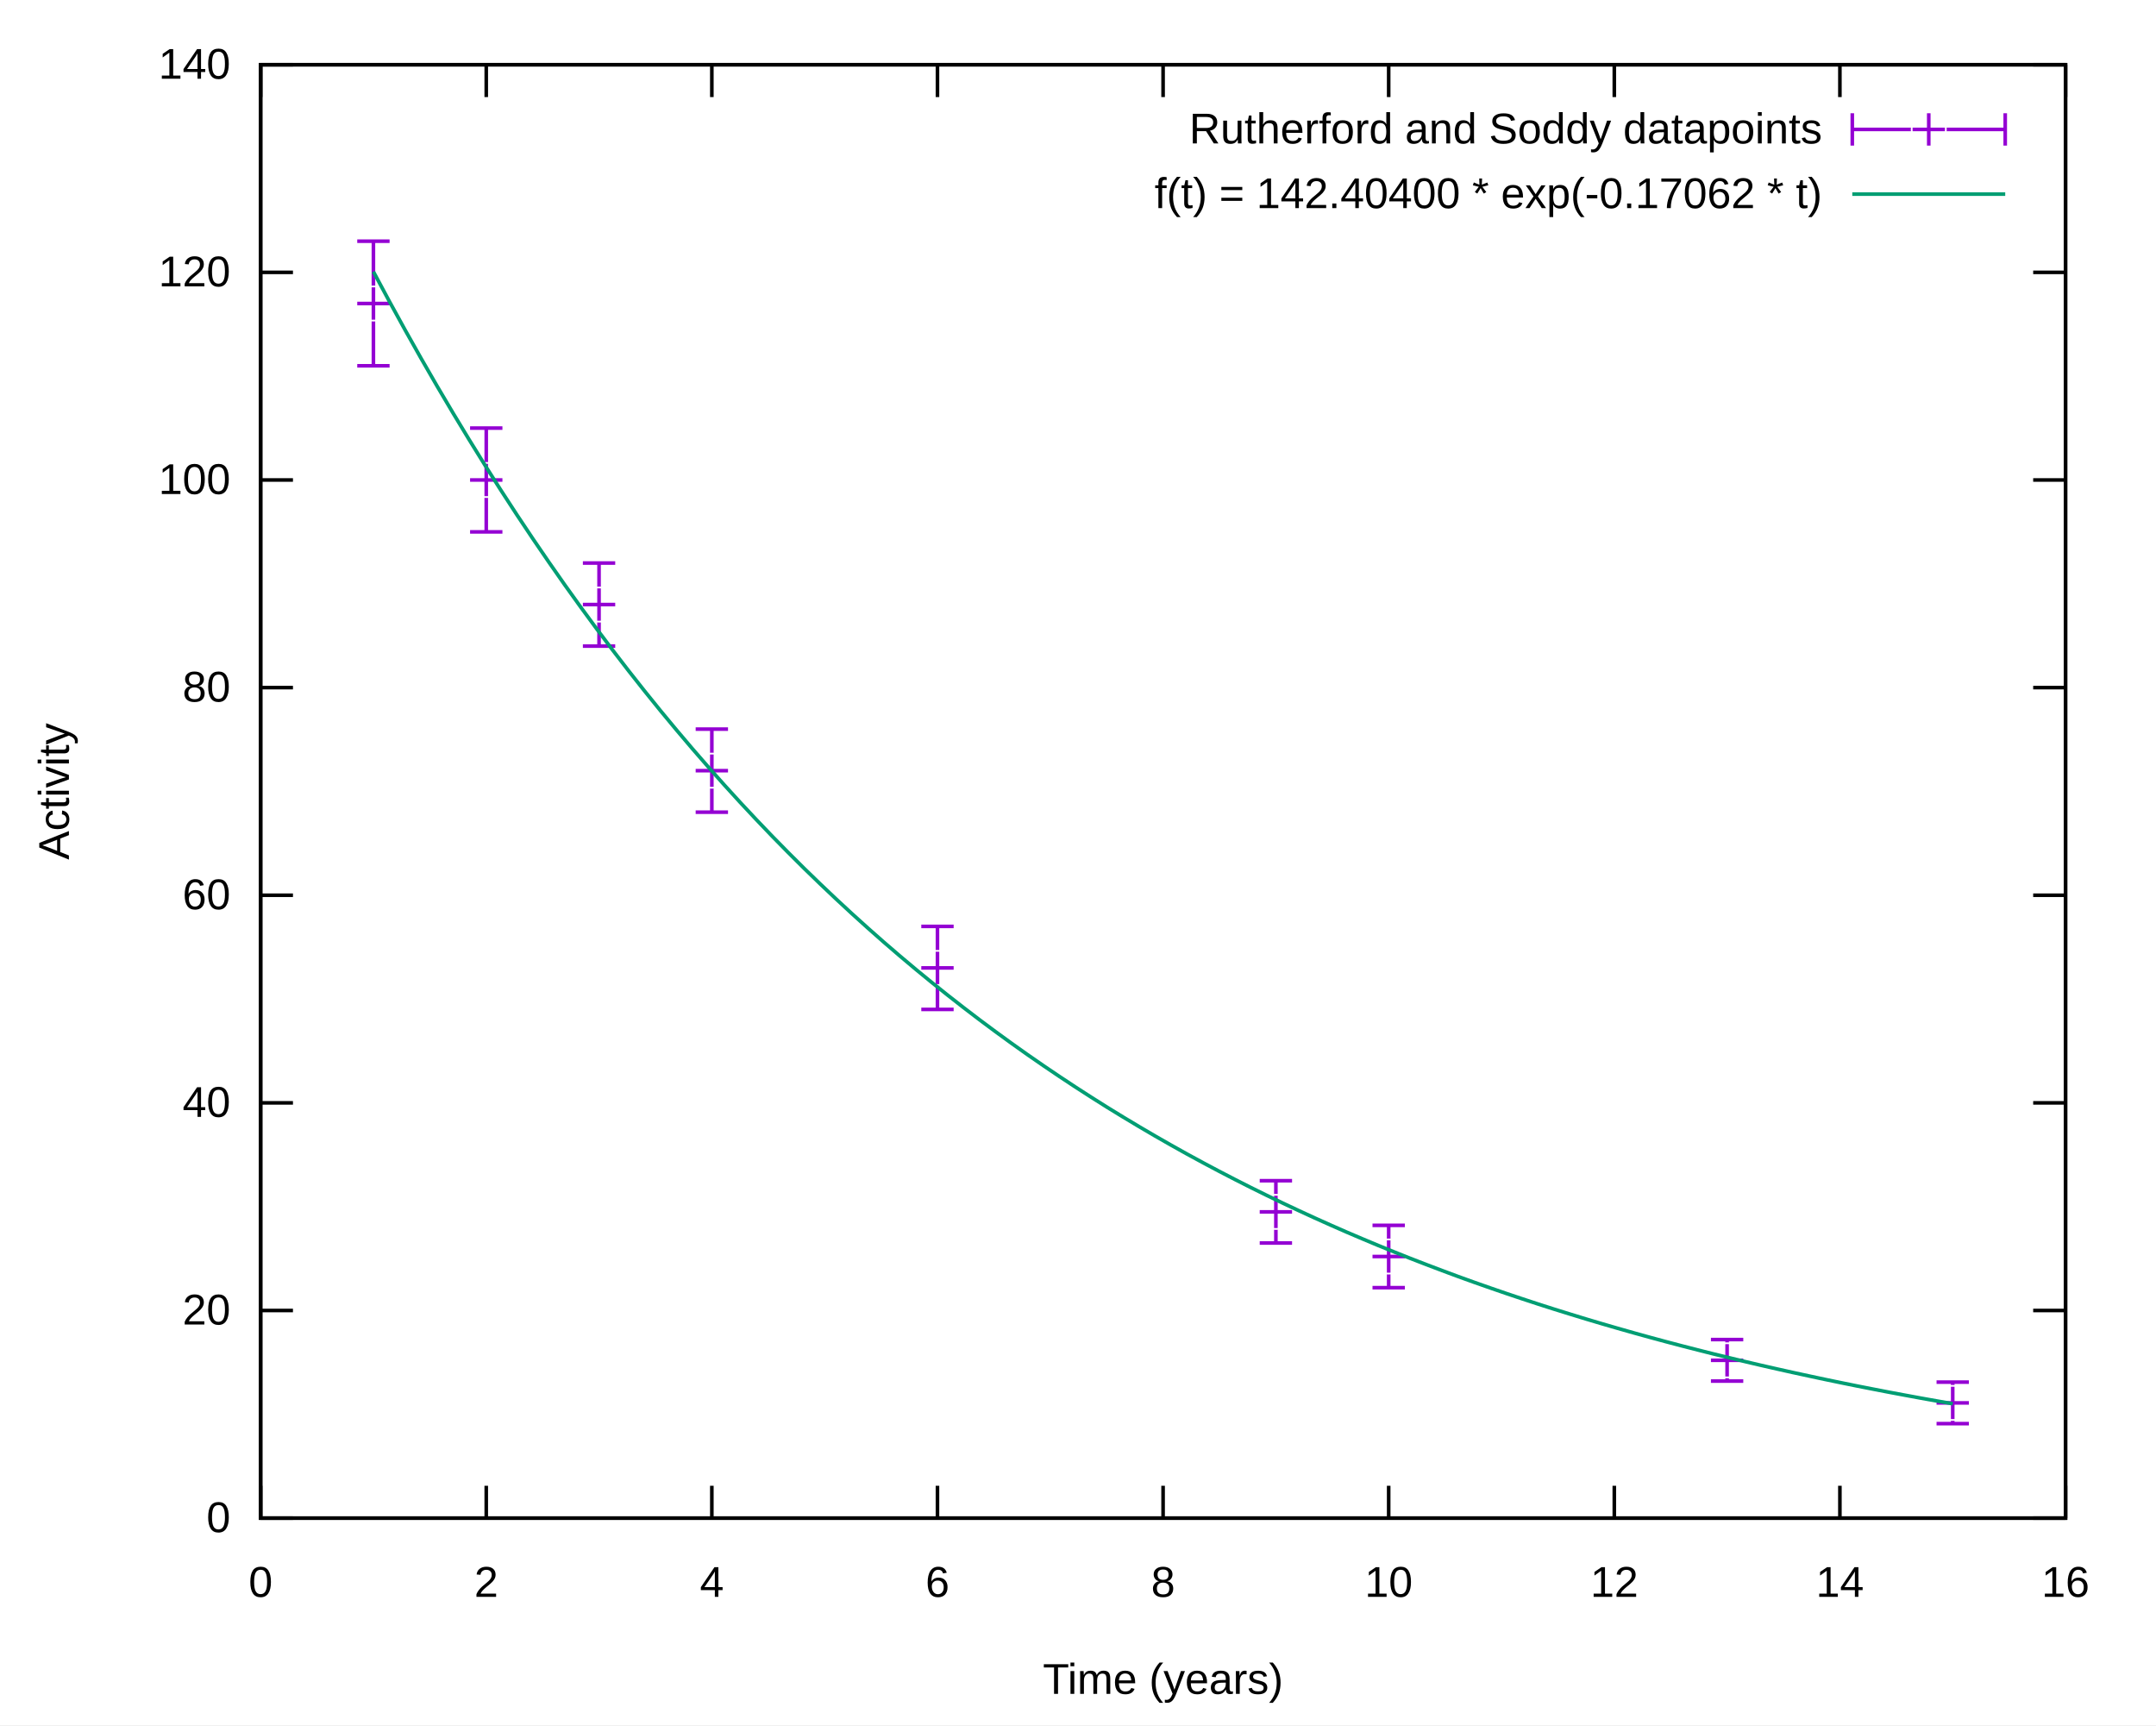
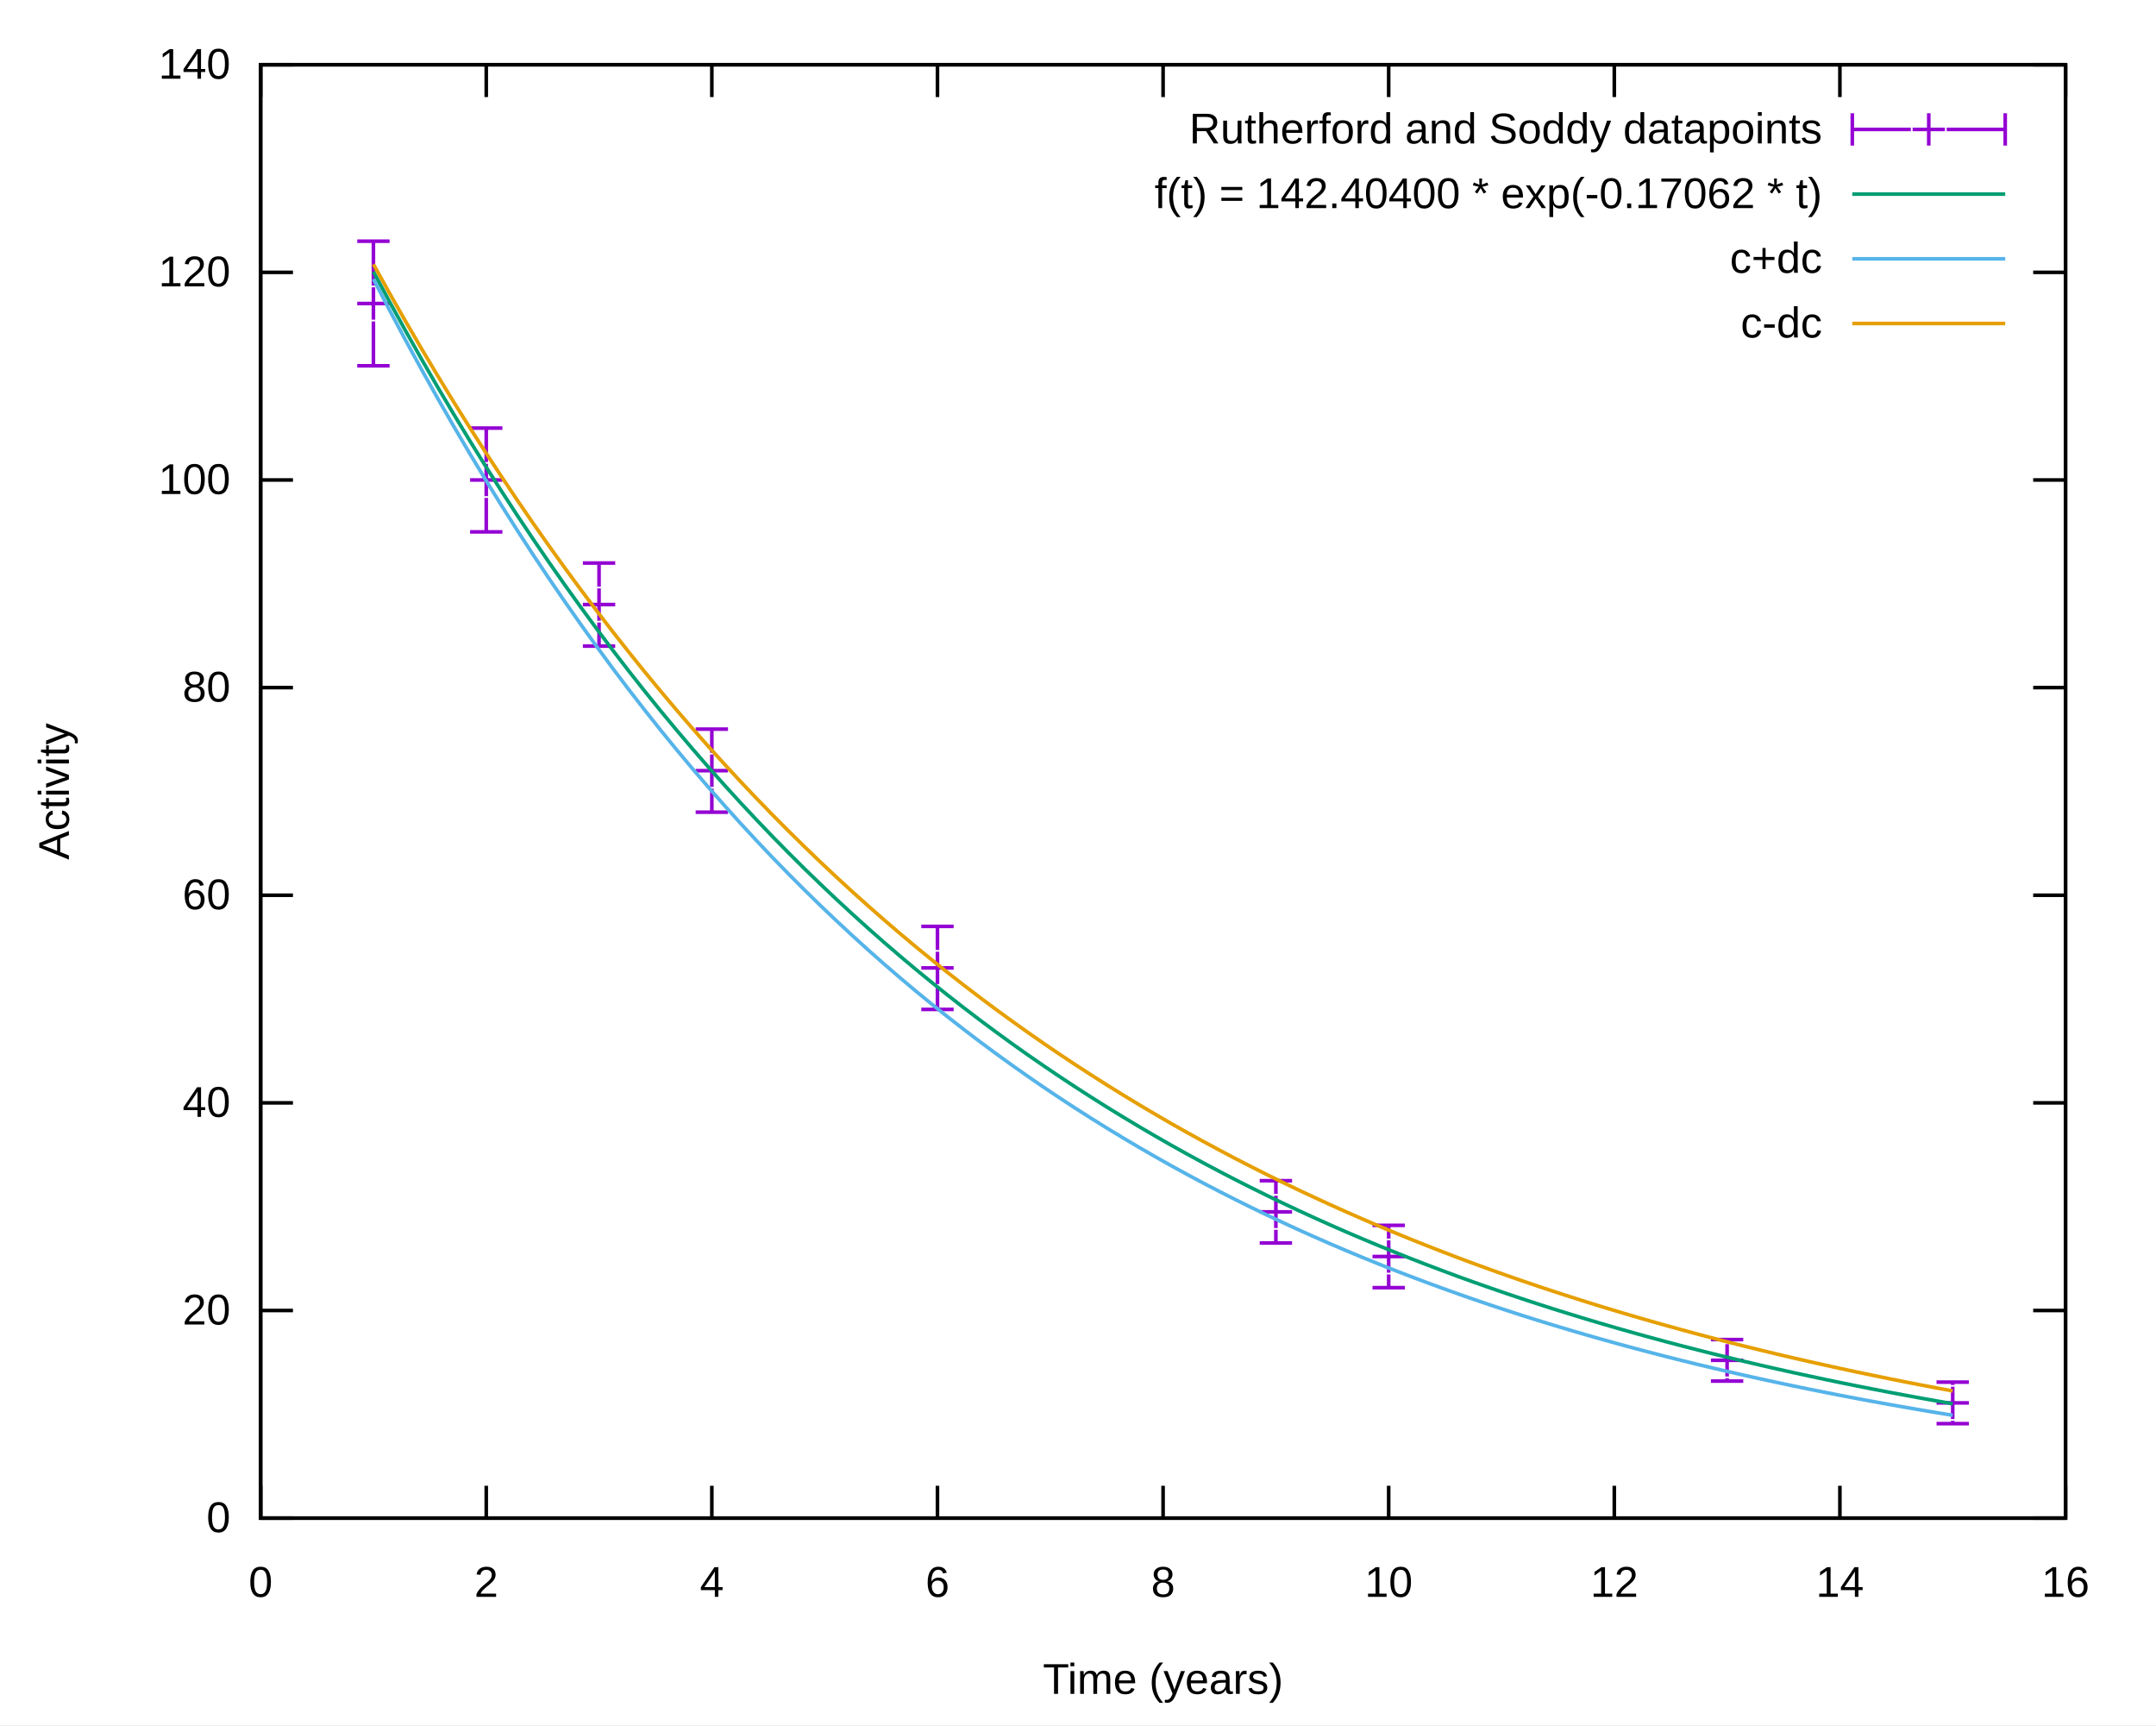
<svg xmlns="http://www.w3.org/2000/svg" xmlns:xlink="http://www.w3.org/1999/xlink" width="600" height="480" viewBox="0 0 600 480">
  <g id="gnuplot_canvas">
    <rect x="0" y="0" width="600" height="480" fill="#ffffff" />
    <defs>
      <circle id="gpDot" r="0.5" stroke-width="0.5" stroke="currentColor" />
      <path id="gpPt0" stroke-width="0.222" stroke="currentColor" d="M-1,0 h2 M0,-1 v2" />
      <path id="gpPt1" stroke-width="0.222" stroke="currentColor" d="M-1,-1 L1,1 M1,-1 L-1,1" />
      <path id="gpPt2" stroke-width="0.222" stroke="currentColor" d="M-1,0 L1,0 M0,-1 L0,1 M-1,-1 L1,1 M-1,1 L1,-1" />
      <rect id="gpPt3" stroke-width="0.222" stroke="currentColor" x="-1" y="-1" width="2" height="2" />
      <rect id="gpPt4" stroke-width="0.222" stroke="currentColor" fill="currentColor" x="-1" y="-1" width="2" height="2" />
      <circle id="gpPt5" stroke-width="0.222" stroke="currentColor" cx="0" cy="0" r="1" />
      <use xlink:href="#gpPt5" id="gpPt6" fill="currentColor" stroke="none" />
      <path id="gpPt7" stroke-width="0.222" stroke="currentColor" d="M0,-1.33 L-1.33,0.67 L1.33,0.67 z" />
      <use xlink:href="#gpPt7" id="gpPt8" fill="currentColor" stroke="none" />
      <use xlink:href="#gpPt7" id="gpPt9" stroke="currentColor" transform="rotate(180)" />
      <use xlink:href="#gpPt9" id="gpPt10" fill="currentColor" stroke="none" />
      <use xlink:href="#gpPt3" id="gpPt11" stroke="currentColor" transform="rotate(45)" />
      <use xlink:href="#gpPt11" id="gpPt12" fill="currentColor" stroke="none" />
      <path id="gpPt13" stroke-width="0.222" stroke="currentColor" d="M0,1.330 L1.265,0.411 L0.782,-1.067 L-0.782,-1.076 L-1.265,0.411 z" />
      <use xlink:href="#gpPt13" id="gpPt14" fill="currentColor" stroke="none" />
      <filter id="textbox" filterUnits="objectBoundingBox" x="0" y="0" height="1" width="1">
        <feFlood flood-color="#FFFFFF" flood-opacity="1" result="bgnd" />
        <feComposite in="SourceGraphic" in2="bgnd" operator="atop" />
      </filter>
      <filter id="greybox" filterUnits="objectBoundingBox" x="0" y="0" height="1" width="1">
        <feFlood flood-color="lightgrey" flood-opacity="1" result="grey" />
        <feComposite in="SourceGraphic" in2="grey" operator="atop" />
      </filter>
    </defs>
    <g fill="none" color="#FFFFFF" stroke="currentColor" stroke-width="1.00" stroke-linecap="butt" stroke-linejoin="miter">
</g>
    <g fill="none" color="black" stroke="currentColor" stroke-width="1.00" stroke-linecap="butt" stroke-linejoin="miter">
      <path stroke="black" d="M72.53,422.40 L81.53,422.40 M574.82,422.40 L565.82,422.40  " />
      <g transform="translate(64.14,426.30)" stroke="none" fill="black" font-family="Arial" font-size="12.00" text-anchor="end">
        <text>
          <tspan font-family="Arial"> 0</tspan>
        </text>
      </g>
    </g>
    <g fill="none" color="black" stroke="currentColor" stroke-width="1.00" stroke-linecap="butt" stroke-linejoin="miter">
      <path stroke="black" d="M72.53,364.63 L81.53,364.63 M574.82,364.63 L565.82,364.63  " />
      <g transform="translate(64.14,368.53)" stroke="none" fill="black" font-family="Arial" font-size="12.00" text-anchor="end">
        <text>
          <tspan font-family="Arial"> 20</tspan>
        </text>
      </g>
    </g>
    <g fill="none" color="black" stroke="currentColor" stroke-width="1.00" stroke-linecap="butt" stroke-linejoin="miter">
      <path stroke="black" d="M72.53,306.86 L81.53,306.86 M574.82,306.86 L565.82,306.86  " />
      <g transform="translate(64.14,310.76)" stroke="none" fill="black" font-family="Arial" font-size="12.00" text-anchor="end">
        <text>
          <tspan font-family="Arial"> 40</tspan>
        </text>
      </g>
    </g>
    <g fill="none" color="black" stroke="currentColor" stroke-width="1.00" stroke-linecap="butt" stroke-linejoin="miter">
      <path stroke="black" d="M72.53,249.09 L81.53,249.09 M574.82,249.09 L565.82,249.09  " />
      <g transform="translate(64.14,252.99)" stroke="none" fill="black" font-family="Arial" font-size="12.00" text-anchor="end">
        <text>
          <tspan font-family="Arial"> 60</tspan>
        </text>
      </g>
    </g>
    <g fill="none" color="black" stroke="currentColor" stroke-width="1.00" stroke-linecap="butt" stroke-linejoin="miter">
      <path stroke="black" d="M72.53,191.32 L81.53,191.32 M574.82,191.32 L565.82,191.32  " />
      <g transform="translate(64.14,195.22)" stroke="none" fill="black" font-family="Arial" font-size="12.00" text-anchor="end">
        <text>
          <tspan font-family="Arial"> 80</tspan>
        </text>
      </g>
    </g>
    <g fill="none" color="black" stroke="currentColor" stroke-width="1.00" stroke-linecap="butt" stroke-linejoin="miter">
      <path stroke="black" d="M72.53,133.55 L81.53,133.55 M574.82,133.55 L565.82,133.55  " />
      <g transform="translate(64.14,137.45)" stroke="none" fill="black" font-family="Arial" font-size="12.00" text-anchor="end">
        <text>
          <tspan font-family="Arial"> 100</tspan>
        </text>
      </g>
    </g>
    <g fill="none" color="black" stroke="currentColor" stroke-width="1.00" stroke-linecap="butt" stroke-linejoin="miter">
      <path stroke="black" d="M72.53,75.78 L81.53,75.78 M574.82,75.78 L565.82,75.78  " />
      <g transform="translate(64.14,79.68)" stroke="none" fill="black" font-family="Arial" font-size="12.00" text-anchor="end">
        <text>
          <tspan font-family="Arial"> 120</tspan>
        </text>
      </g>
    </g>
    <g fill="none" color="black" stroke="currentColor" stroke-width="1.00" stroke-linecap="butt" stroke-linejoin="miter">
      <path stroke="black" d="M72.53,18.01 L81.53,18.01 M574.82,18.01 L565.82,18.01  " />
      <g transform="translate(64.14,21.91)" stroke="none" fill="black" font-family="Arial" font-size="12.00" text-anchor="end">
        <text>
          <tspan font-family="Arial"> 140</tspan>
        </text>
      </g>
    </g>
    <g fill="none" color="black" stroke="currentColor" stroke-width="1.00" stroke-linecap="butt" stroke-linejoin="miter">
      <path stroke="black" d="M72.53,422.40 L72.53,413.40 M72.53,18.01 L72.53,27.01  " />
      <g transform="translate(72.53,444.30)" stroke="none" fill="black" font-family="Arial" font-size="12.00" text-anchor="middle">
        <text>
          <tspan font-family="Arial"> 0</tspan>
        </text>
      </g>
    </g>
    <g fill="none" color="black" stroke="currentColor" stroke-width="1.00" stroke-linecap="butt" stroke-linejoin="miter">
      <path stroke="black" d="M135.32,422.40 L135.32,413.40 M135.32,18.01 L135.32,27.01  " />
      <g transform="translate(135.32,444.30)" stroke="none" fill="black" font-family="Arial" font-size="12.00" text-anchor="middle">
        <text>
          <tspan font-family="Arial"> 2</tspan>
        </text>
      </g>
    </g>
    <g fill="none" color="black" stroke="currentColor" stroke-width="1.00" stroke-linecap="butt" stroke-linejoin="miter">
      <path stroke="black" d="M198.10,422.40 L198.10,413.40 M198.10,18.01 L198.10,27.01  " />
      <g transform="translate(198.10,444.30)" stroke="none" fill="black" font-family="Arial" font-size="12.00" text-anchor="middle">
        <text>
          <tspan font-family="Arial"> 4</tspan>
        </text>
      </g>
    </g>
    <g fill="none" color="black" stroke="currentColor" stroke-width="1.00" stroke-linecap="butt" stroke-linejoin="miter">
      <path stroke="black" d="M260.89,422.40 L260.89,413.40 M260.89,18.01 L260.89,27.01  " />
      <g transform="translate(260.89,444.30)" stroke="none" fill="black" font-family="Arial" font-size="12.00" text-anchor="middle">
        <text>
          <tspan font-family="Arial"> 6</tspan>
        </text>
      </g>
    </g>
    <g fill="none" color="black" stroke="currentColor" stroke-width="1.00" stroke-linecap="butt" stroke-linejoin="miter">
      <path stroke="black" d="M323.68,422.40 L323.68,413.40 M323.68,18.01 L323.68,27.01  " />
      <g transform="translate(323.68,444.30)" stroke="none" fill="black" font-family="Arial" font-size="12.00" text-anchor="middle">
        <text>
          <tspan font-family="Arial"> 8</tspan>
        </text>
      </g>
    </g>
    <g fill="none" color="black" stroke="currentColor" stroke-width="1.00" stroke-linecap="butt" stroke-linejoin="miter">
      <path stroke="black" d="M386.46,422.40 L386.46,413.40 M386.46,18.01 L386.46,27.01  " />
      <g transform="translate(386.46,444.30)" stroke="none" fill="black" font-family="Arial" font-size="12.00" text-anchor="middle">
        <text>
          <tspan font-family="Arial"> 10</tspan>
        </text>
      </g>
    </g>
    <g fill="none" color="black" stroke="currentColor" stroke-width="1.00" stroke-linecap="butt" stroke-linejoin="miter">
      <path stroke="black" d="M449.25,422.40 L449.25,413.40 M449.25,18.01 L449.25,27.01  " />
      <g transform="translate(449.25,444.30)" stroke="none" fill="black" font-family="Arial" font-size="12.00" text-anchor="middle">
        <text>
          <tspan font-family="Arial"> 12</tspan>
        </text>
      </g>
    </g>
    <g fill="none" color="black" stroke="currentColor" stroke-width="1.00" stroke-linecap="butt" stroke-linejoin="miter">
      <path stroke="black" d="M512.03,422.40 L512.03,413.40 M512.03,18.01 L512.03,27.01  " />
      <g transform="translate(512.03,444.30)" stroke="none" fill="black" font-family="Arial" font-size="12.00" text-anchor="middle">
        <text>
          <tspan font-family="Arial"> 14</tspan>
        </text>
      </g>
    </g>
    <g fill="none" color="black" stroke="currentColor" stroke-width="1.00" stroke-linecap="butt" stroke-linejoin="miter">
      <path stroke="black" d="M574.82,422.40 L574.82,413.40 M574.82,18.01 L574.82,27.01  " />
      <g transform="translate(574.82,444.30)" stroke="none" fill="black" font-family="Arial" font-size="12.00" text-anchor="middle">
        <text>
          <tspan font-family="Arial"> 16</tspan>
        </text>
      </g>
    </g>
    <g fill="none" color="black" stroke="currentColor" stroke-width="1.00" stroke-linecap="butt" stroke-linejoin="miter">
</g>
    <g fill="none" color="black" stroke="currentColor" stroke-width="1.00" stroke-linecap="butt" stroke-linejoin="miter">
      <path stroke="black" d="M72.53,18.01 L72.53,422.40 L574.82,422.40 L574.82,18.01 L72.53,18.01 Z  " />
    </g>
    <g fill="none" color="black" stroke="currentColor" stroke-width="1.00" stroke-linecap="butt" stroke-linejoin="miter">
</g>
    <g id="gnuplot_plot_1">
      <g fill="none" color="black" stroke="currentColor" stroke-width="1.00" stroke-linecap="butt" stroke-linejoin="miter">
        <g transform="translate(507.09,39.91)" stroke="none" fill="black" font-family="Arial" font-size="12.00" text-anchor="end">
          <text>
            <tspan font-family="Arial">Rutherford and Soddy datapoints</tspan>
          </text>
        </g>
      </g>
      <g fill="none" color="black" stroke="currentColor" stroke-width="1.00" stroke-linecap="butt" stroke-linejoin="miter">
        <path stroke="rgb(148,   0, 211)" d="M515.48,36.01 L558.04,36.01 M515.48,31.51 L515.48,40.51 M558.04,31.51 L558.04,40.51 M103.92,101.78 L103.92,67.11   M99.42,101.78 L108.42,101.78 M99.42,67.11 L108.42,67.11 M135.32,147.99 L135.32,119.11 M130.82,147.99 L139.82,147.99   M130.82,119.11 L139.82,119.11 M166.71,179.77 L166.71,156.66 M162.21,179.77 L171.21,179.77 M162.21,156.66 L171.21,156.66   M198.10,225.98 L198.10,202.87 M193.60,225.98 L202.60,225.98 M193.60,202.87 L202.60,202.87 M260.89,280.86 L260.89,257.76   M256.39,280.86 L265.39,280.86 M256.39,257.76 L265.39,257.76 M355.07,345.85 L355.07,328.52 M350.57,345.85 L359.57,345.85   M350.57,328.52 L359.57,328.52 M386.46,358.28 L386.46,340.94 M381.96,358.28 L390.96,358.28 M381.96,340.94 L390.96,340.94   M480.64,384.27 L480.64,372.72 M476.14,384.27 L485.14,384.27 M476.14,372.72 L485.14,372.72 M543.43,396.11 L543.43,384.56   M538.93,396.11 L547.93,396.11 M538.93,384.56 L547.93,384.56  " />
      </g>
      <g fill="none" color="black" stroke="currentColor" stroke-width="1.00" stroke-linecap="butt" stroke-linejoin="miter">
        <use xlink:href="#gpPt6" transform="translate(103.92,84.45) scale(4.50)" color="#FFFFFF" />
      </g>
      <g fill="none" color="black" stroke="currentColor" stroke-width="1.00" stroke-linecap="butt" stroke-linejoin="miter">
        <use xlink:href="#gpPt0" transform="translate(103.92,84.45) scale(4.50)" color="rgb(148,   0, 211)" />
        <use xlink:href="#gpPt6" transform="translate(135.32,133.55) scale(4.50)" color="#FFFFFF" />
      </g>
      <g fill="none" color="black" stroke="currentColor" stroke-width="1.00" stroke-linecap="butt" stroke-linejoin="miter">
        <use xlink:href="#gpPt0" transform="translate(135.32,133.55) scale(4.50)" color="rgb(148,   0, 211)" />
        <use xlink:href="#gpPt6" transform="translate(166.71,168.21) scale(4.50)" color="#FFFFFF" />
      </g>
      <g fill="none" color="black" stroke="currentColor" stroke-width="1.00" stroke-linecap="butt" stroke-linejoin="miter">
        <use xlink:href="#gpPt0" transform="translate(166.71,168.21) scale(4.50)" color="rgb(148,   0, 211)" />
        <use xlink:href="#gpPt6" transform="translate(198.10,214.43) scale(4.50)" color="#FFFFFF" />
      </g>
      <g fill="none" color="black" stroke="currentColor" stroke-width="1.00" stroke-linecap="butt" stroke-linejoin="miter">
        <use xlink:href="#gpPt0" transform="translate(198.10,214.43) scale(4.50)" color="rgb(148,   0, 211)" />
        <use xlink:href="#gpPt6" transform="translate(260.89,269.31) scale(4.50)" color="#FFFFFF" />
      </g>
      <g fill="none" color="black" stroke="currentColor" stroke-width="1.00" stroke-linecap="butt" stroke-linejoin="miter">
        <use xlink:href="#gpPt0" transform="translate(260.89,269.31) scale(4.50)" color="rgb(148,   0, 211)" />
        <use xlink:href="#gpPt6" transform="translate(355.07,337.19) scale(4.50)" color="#FFFFFF" />
      </g>
      <g fill="none" color="black" stroke="currentColor" stroke-width="1.00" stroke-linecap="butt" stroke-linejoin="miter">
        <use xlink:href="#gpPt0" transform="translate(355.07,337.19) scale(4.50)" color="rgb(148,   0, 211)" />
        <use xlink:href="#gpPt6" transform="translate(386.46,349.61) scale(4.50)" color="#FFFFFF" />
      </g>
      <g fill="none" color="black" stroke="currentColor" stroke-width="1.00" stroke-linecap="butt" stroke-linejoin="miter">
        <use xlink:href="#gpPt0" transform="translate(386.46,349.61) scale(4.50)" color="rgb(148,   0, 211)" />
        <use xlink:href="#gpPt6" transform="translate(480.64,378.49) scale(4.50)" color="#FFFFFF" />
      </g>
      <g fill="none" color="black" stroke="currentColor" stroke-width="1.00" stroke-linecap="butt" stroke-linejoin="miter">
        <use xlink:href="#gpPt0" transform="translate(480.64,378.49) scale(4.50)" color="rgb(148,   0, 211)" />
        <use xlink:href="#gpPt6" transform="translate(543.43,390.34) scale(4.50)" color="#FFFFFF" />
      </g>
      <g fill="none" color="black" stroke="currentColor" stroke-width="1.00" stroke-linecap="butt" stroke-linejoin="miter">
        <use xlink:href="#gpPt0" transform="translate(543.43,390.34) scale(4.50)" color="rgb(148,   0, 211)" />
        <use xlink:href="#gpPt6" transform="translate(536.76,36.01) scale(4.50)" color="#FFFFFF" />
      </g>
      <g fill="none" color="black" stroke="currentColor" stroke-width="1.00" stroke-linecap="butt" stroke-linejoin="miter">
        <use xlink:href="#gpPt0" transform="translate(536.76,36.01) scale(4.50)" color="rgb(148,   0, 211)" />
      </g>
    </g>
    <g id="gnuplot_plot_2">
      <g fill="none" color="black" stroke="currentColor" stroke-width="1.00" stroke-linecap="butt" stroke-linejoin="miter">
        <g transform="translate(507.09,57.91)" stroke="none" fill="black" font-family="Arial" font-size="12.00" text-anchor="end">
          <text>
            <tspan font-family="Arial">f(t) = 142.40400 * exp(-0.17062 * t)</tspan>
          </text>
        </g>
      </g>
      <g fill="none" color="black" stroke="currentColor" stroke-width="1.00" stroke-linecap="butt" stroke-linejoin="miter">
        <path stroke="rgb(  0, 158, 115)" d="M515.48,54.01 L558.04,54.01 M103.92,75.59 L108.36,83.86 L112.80,91.93 L117.24,99.81 L121.68,107.50 L126.12,115.00   L130.56,122.33 L135.00,129.49 L139.44,136.47 L143.88,143.29 L148.32,149.94 L152.76,156.43 L157.20,162.78 L161.64,168.96   L166.08,175.01 L170.51,180.90 L174.95,186.66 L179.39,192.28 L183.83,197.77 L188.27,203.12 L192.71,208.35 L197.15,213.45   L201.59,218.43 L206.03,223.30 L210.47,228.04 L214.91,232.68 L219.35,237.20 L223.79,241.62 L228.23,245.92 L232.67,250.13   L237.11,254.24 L241.55,258.25 L245.98,262.16 L250.42,265.98 L254.86,269.71 L259.30,273.35 L263.74,276.90 L268.18,280.37   L272.62,283.76 L277.06,287.06 L281.50,290.29 L285.94,293.44 L290.38,296.51 L294.82,299.51 L299.26,302.44 L303.70,305.30   L308.14,308.10 L312.58,310.82 L317.02,313.48 L321.46,316.08 L325.89,318.61 L330.33,321.09 L334.77,323.50 L339.21,325.86   L343.65,328.16 L348.09,330.41 L352.53,332.60 L356.97,334.74 L361.41,336.83 L365.85,338.87 L370.29,340.86 L374.73,342.81   L379.17,344.70 L383.61,346.56 L388.05,348.36 L392.49,350.13 L396.93,351.85 L401.37,353.53 L405.80,355.18 L410.24,356.78   L414.68,358.34 L419.12,359.87 L423.56,361.36 L428.00,362.82 L432.44,364.24 L436.88,365.62 L441.32,366.98 L445.76,368.30   L450.20,369.59 L454.64,370.85 L459.08,372.08 L463.52,373.28 L467.96,374.45 L472.40,375.59 L476.84,376.71 L481.27,377.79   L485.71,378.86 L490.15,379.90 L494.59,380.91 L499.03,381.90 L503.47,382.86 L507.91,383.81 L512.35,384.73 L516.79,385.63   L521.23,386.50 L525.67,387.36 L530.11,388.19 L534.55,389.01 L538.99,389.80 L543.43,390.58  " />
      </g>
    </g>
-     <g fill="none" color="#FFFFFF" stroke="rgb(  0, 158, 115)" stroke-width="2.00" stroke-linecap="butt" stroke-linejoin="miter">
+     <g id="gnuplot_plot_3">
+       <g fill="none" color="black" stroke="currentColor" stroke-width="1.00" stroke-linecap="butt" stroke-linejoin="miter">
+         <g transform="translate(507.09,75.91)" stroke="none" fill="black" font-family="Arial" font-size="12.00" text-anchor="end">
+           <text>
+             <tspan font-family="Arial">c+dc</tspan>
+           </text>
+         </g>
+       </g>
+       <g fill="none" color="black" stroke="currentColor" stroke-width="1.00" stroke-linecap="butt" stroke-linejoin="miter">
+         <path stroke="rgb( 86, 180, 233)" d="M515.48,72.01 L558.04,72.01 M103.92,77.64 L108.36,86.20 L112.80,94.54 L117.24,102.68 L121.68,110.62 L126.12,118.36   L130.56,125.91 L135.00,133.27 L139.44,140.45 L143.88,147.45 L148.32,154.28 L152.76,160.93 L157.20,167.42 L161.64,173.75   L166.08,179.93 L170.51,185.95 L174.95,191.82 L179.39,197.54 L183.83,203.13 L188.27,208.57 L192.71,213.88 L197.15,219.06   L201.59,224.10 L206.03,229.03 L210.47,233.83 L214.91,238.51 L219.35,243.08 L223.79,247.53 L228.23,251.87 L232.67,256.10   L237.11,260.23 L241.55,264.26 L245.98,268.18 L250.42,272.01 L254.86,275.75 L259.30,279.39 L263.74,282.94 L268.18,286.40   L272.62,289.78 L277.06,293.07 L281.50,296.28 L285.94,299.41 L290.38,302.47 L294.82,305.44 L299.26,308.35 L303.70,311.18   L308.14,313.94 L312.58,316.63 L317.02,319.26 L321.46,321.82 L325.89,324.32 L330.33,326.75 L334.77,329.13 L339.21,331.44   L343.65,333.70 L348.09,335.90 L352.53,338.05 L356.97,340.14 L361.41,342.19 L365.85,344.18 L370.29,346.12 L374.73,348.01   L379.17,349.86 L383.61,351.66 L388.05,353.42 L392.49,355.13 L396.93,356.80 L401.37,358.43 L405.80,360.02 L410.24,361.57   L414.68,363.08 L419.12,364.55 L423.56,365.99 L428.00,367.39 L432.44,368.75 L436.88,370.08 L441.32,371.38 L445.76,372.65   L450.20,373.88 L454.64,375.09 L459.08,376.26 L463.52,377.41 L467.96,378.53 L472.40,379.62 L476.84,380.68 L481.27,381.71   L485.71,382.72 L490.15,383.71 L494.59,384.67 L499.03,385.61 L503.47,386.52 L507.91,387.41 L512.35,388.28 L516.79,389.13   L521.23,389.95 L525.67,390.76 L530.11,391.54 L534.55,392.31 L538.99,393.06 L543.43,393.79  " />
+       </g>
+     </g>
+     <g id="gnuplot_plot_4">
+       <g fill="none" color="black" stroke="currentColor" stroke-width="1.00" stroke-linecap="butt" stroke-linejoin="miter">
+         <g transform="translate(507.09,93.91)" stroke="none" fill="black" font-family="Arial" font-size="12.00" text-anchor="end">
+           <text>
+             <tspan font-family="Arial">c-dc</tspan>
+           </text>
+         </g>
+       </g>
+       <g fill="none" color="black" stroke="currentColor" stroke-width="1.00" stroke-linecap="butt" stroke-linejoin="miter">
+         <path stroke="rgb(230, 159,   0)" d="M515.48,90.01 L558.04,90.01 M103.92,73.53 L108.36,81.50 L112.80,89.29 L117.24,96.90 L121.68,104.34 L126.12,111.61   L130.56,118.71 L135.00,125.65 L139.44,132.43 L143.88,139.06 L148.32,145.53 L152.76,151.86 L157.20,158.04 L161.64,164.08   L166.08,169.99 L170.51,175.75 L174.95,181.39 L179.39,186.90 L183.83,192.28 L188.27,197.54 L192.71,202.68 L197.15,207.70   L201.59,212.60 L206.03,217.40 L210.47,222.08 L214.91,226.66 L219.35,231.13 L223.79,235.50 L228.23,239.77 L232.67,243.95   L237.11,248.03 L241.55,252.01 L245.98,255.90 L250.42,259.71 L254.86,263.43 L259.30,267.06 L263.74,270.61 L268.18,274.08   L272.62,277.47 L277.06,280.78 L281.50,284.01 L285.94,287.18 L290.38,290.27 L294.82,293.29 L299.26,296.24 L303.70,299.12   L308.14,301.94 L312.58,304.69 L317.02,307.38 L321.46,310.01 L325.89,312.58 L330.33,315.09 L334.77,317.54 L339.21,319.93   L343.65,322.28 L348.09,324.56 L352.53,326.80 L356.97,328.98 L361.41,331.12 L365.85,333.20 L370.29,335.24 L374.73,337.23   L379.17,339.18 L383.61,341.08 L388.05,342.94 L392.49,344.76 L396.93,346.53 L401.37,348.26 L405.80,349.96 L410.24,351.61   L414.68,353.23 L419.12,354.81 L423.56,356.36 L428.00,357.87 L432.44,359.34 L436.88,360.78 L441.32,362.19 L445.76,363.57   L450.20,364.91 L454.64,366.22 L459.08,367.51 L463.52,368.76 L467.96,369.99 L472.40,371.19 L476.84,372.36 L481.27,373.50   L485.71,374.62 L490.15,375.71 L494.59,376.78 L499.03,377.82 L503.47,378.84 L507.91,379.83 L512.35,380.81 L516.79,381.76   L521.23,382.68 L525.67,383.59 L530.11,384.48 L534.55,385.35 L538.99,386.19 L543.43,387.02  " />
+       </g>
+     </g>
+     <g fill="none" color="#FFFFFF" stroke="rgb(230, 159,   0)" stroke-width="2.00" stroke-linecap="butt" stroke-linejoin="miter">
</g>
    <g fill="none" color="black" stroke="currentColor" stroke-width="2.00" stroke-linecap="butt" stroke-linejoin="miter">
</g>
    <g fill="none" color="black" stroke="black" stroke-width="1.00" stroke-linecap="butt" stroke-linejoin="miter">
</g>
    <g fill="none" color="black" stroke="currentColor" stroke-width="1.00" stroke-linecap="butt" stroke-linejoin="miter">
      <path stroke="black" d="M72.53,18.01 L72.53,422.40 L574.82,422.40 L574.82,18.01 L72.53,18.01 Z  " />
      <g transform="translate(19.18,220.21) rotate(270.00)" stroke="none" fill="black" font-family="Arial" font-size="12.00" text-anchor="middle">
        <text>
          <tspan font-family="Arial">Activity</tspan>
        </text>
      </g>
    </g>
    <g fill="none" color="black" stroke="currentColor" stroke-width="1.00" stroke-linecap="butt" stroke-linejoin="miter">
      <g transform="translate(323.67,471.30)" stroke="none" fill="black" font-family="Arial" font-size="12.00" text-anchor="middle">
        <text>
          <tspan font-family="Arial">Time (years)</tspan>
        </text>
      </g>
    </g>
    <g fill="none" color="black" stroke="currentColor" stroke-width="1.00" stroke-linecap="butt" stroke-linejoin="miter">
</g>
    <g fill="none" color="black" stroke="currentColor" stroke-width="1.00" stroke-linecap="butt" stroke-linejoin="miter">
</g>
  </g>
</svg>
